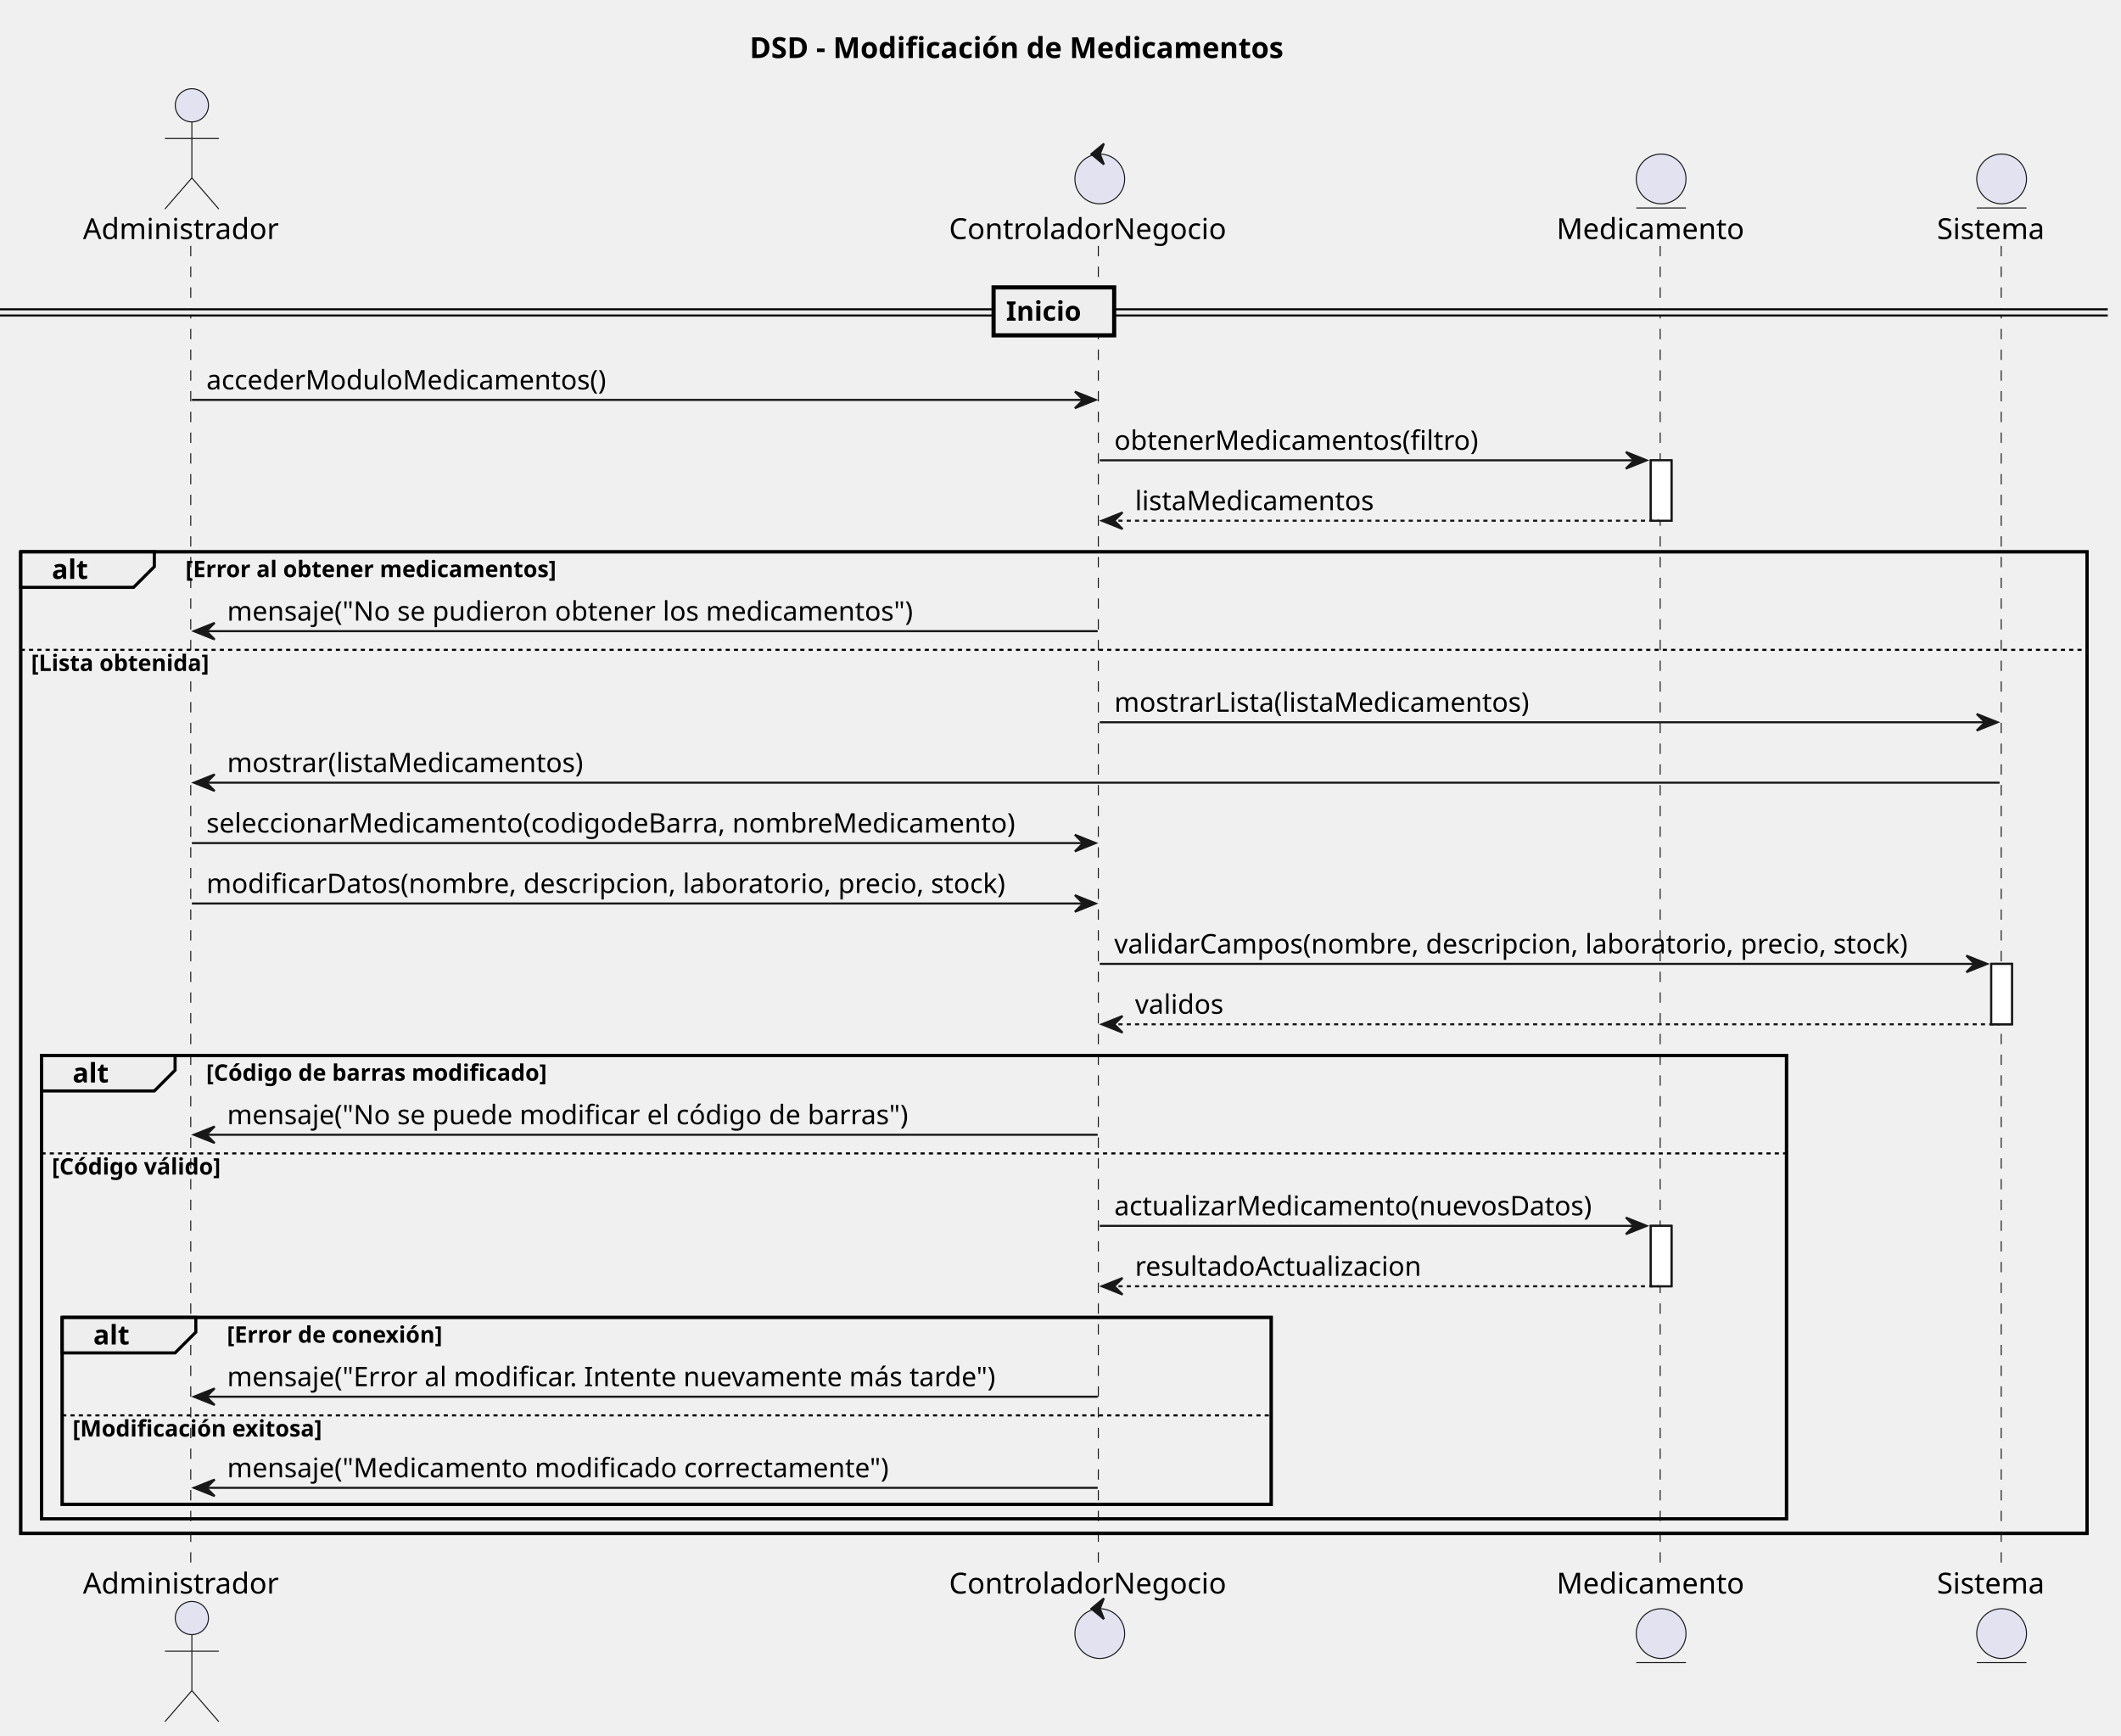
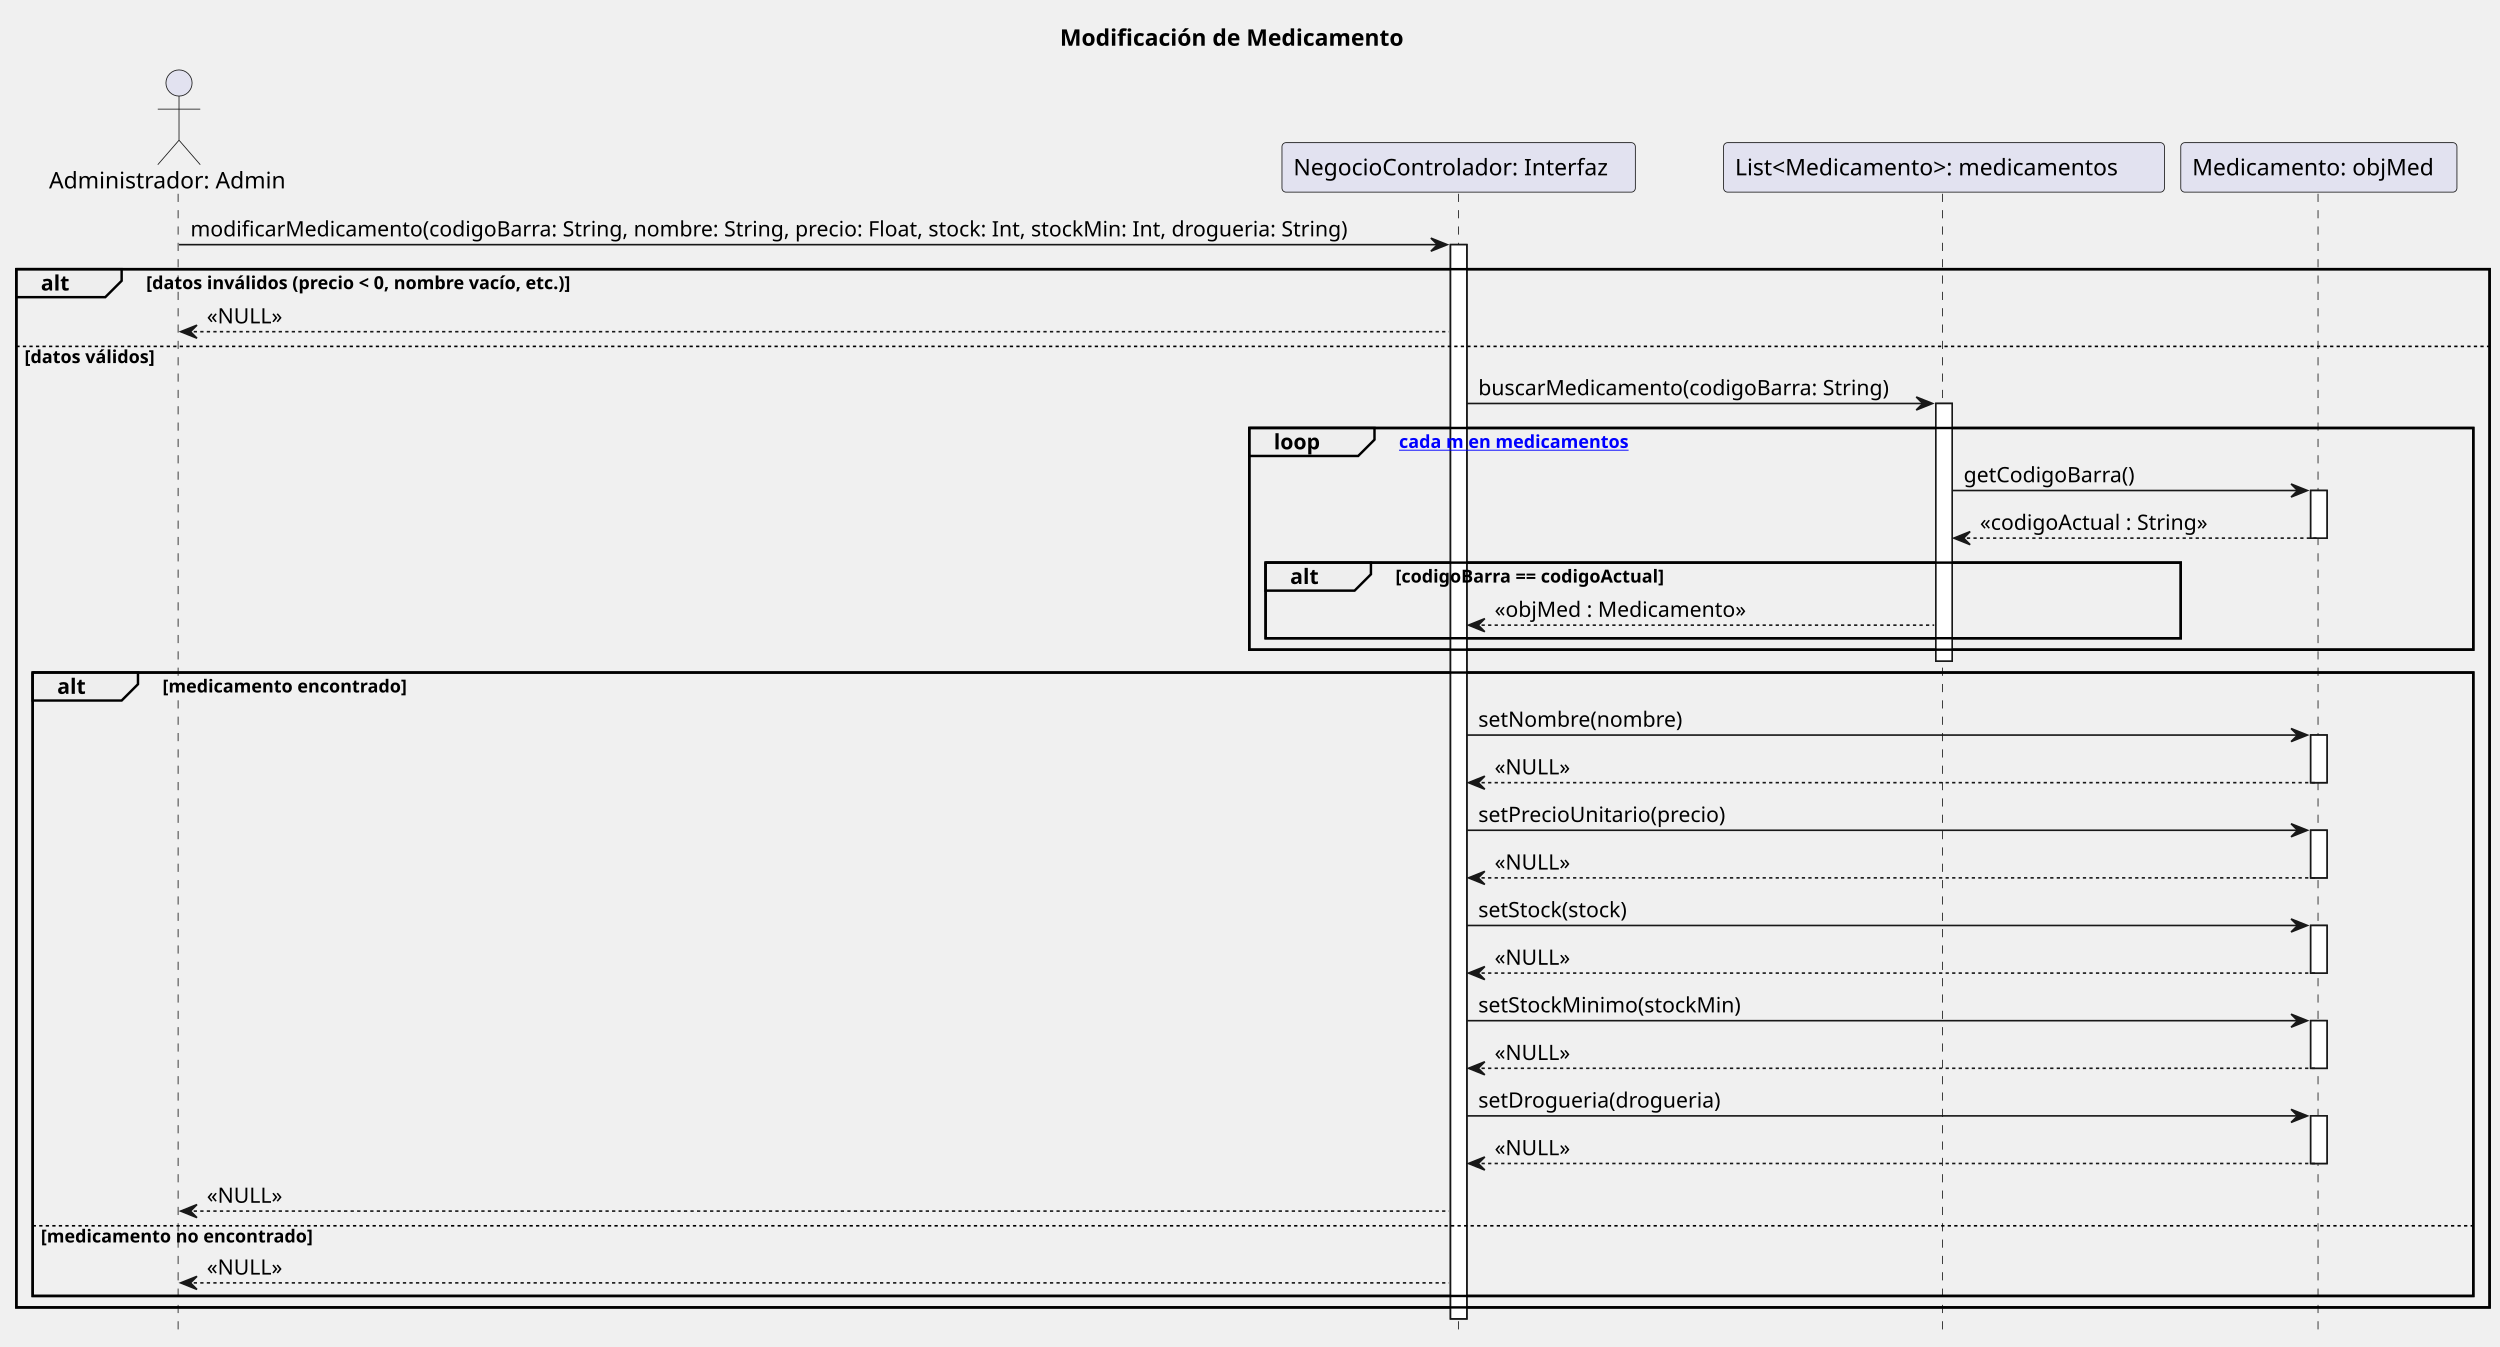
- <svg xmlns="http://www.w3.org/2000/svg" contentStyleType="text/css" data-diagram-type="SEQUENCE" height="837px" preserveAspectRatio="none" style="width:1023px;height:837px;background:#FFFFFF;" version="1.1" viewBox="0 0 1023 837" width="1023px" zoomAndPan="magnify">
+ <svg xmlns="http://www.w3.org/2000/svg" xmlns:xlink="http://www.w3.org/1999/xlink" contentStyleType="text/css" data-diagram-type="SEQUENCE" height="824px" preserveAspectRatio="none" style="width:1530px;height:824px;background:#FFFFFF;" version="1.1" viewBox="0 0 1530 824" width="1530px" zoomAndPan="magnify">
  <defs />
  <g>
-     <text fill="#000000" font-family="sans-serif" font-size="14" font-weight="bold" lengthAdjust="spacing" textLength="292.523" x="361.545" y="27.995">DSD - Modificación de Medicamentos</text>
-     <g>
-       <rect fill="#FFFFFF" height="29.133" style="stroke:#181818;stroke-width:1;" width="10" x="796.198" y="221.992" />
-     </g>
-     <g>
-       <rect fill="#FFFFFF" height="29.133" style="stroke:#181818;stroke-width:1;" width="10" x="796.198" y="591.195" />
-     </g>
-     <g>
-       <rect fill="#FFFFFF" height="29.133" style="stroke:#181818;stroke-width:1;" width="10" x="960.418" y="464.859" />
-     </g>
-     <rect fill="none" height="473.406" style="stroke:#000000;stroke-width:1.5;" width="996.613" x="10" y="266.125" />
-     <rect fill="none" height="223.539" style="stroke:#000000;stroke-width:1.5;" width="841.66" x="20" y="508.992" />
-     <rect fill="none" height="90.203" style="stroke:#000000;stroke-width:1.5;" width="583.135" x="30" y="635.328" />
-     <g>
-       <rect fill="#000000" fill-opacity="0" height="637.938" width="8" x="88.54" y="118.594" />
-       <line style="stroke:#181818;stroke-width:0.5;stroke-dasharray:5,5;" x1="92" x2="92" y1="118.594" y2="756.531" />
-     </g>
-     <g>
-       <rect fill="#000000" fill-opacity="0" height="637.938" width="8" x="526.439" y="118.594" />
-       <line style="stroke:#181818;stroke-width:0.5;stroke-dasharray:5,5;" x1="529.743" x2="529.743" y1="118.594" y2="756.531" />
-     </g>
-     <g>
-       <rect fill="#000000" fill-opacity="0" height="637.938" width="8" x="797.198" y="118.594" />
-       <line style="stroke:#181818;stroke-width:0.5;stroke-dasharray:5,5;" x1="800.736" x2="800.736" y1="118.594" y2="756.531" />
-     </g>
-     <g>
-       <rect fill="#000000" fill-opacity="0" height="637.938" width="8" x="961.418" y="118.594" />
-       <line style="stroke:#181818;stroke-width:0.5;stroke-dasharray:5,5;" x1="965.223" x2="965.223" y1="118.594" y2="756.531" />
-     </g>
-     <g class="participant participant-head" data-participant="Administrador">
-       <text fill="#000000" font-family="sans-serif" font-size="14" lengthAdjust="spacing" textLength="99.08" x="40" y="115.292">Administrador</text>
-       <ellipse cx="92.54" cy="50.797" fill="#E2E2F0" rx="8" ry="8" style="stroke:#181818;stroke-width:0.5;" />
-       <path d="M92.54,58.797 L92.54,85.797 M79.54,66.797 L105.54,66.797 M92.54,85.797 L79.54,100.797 M92.54,85.797 L105.54,100.797" fill="none" style="stroke:#181818;stroke-width:0.5;" />
-     </g>
-     <g class="participant participant-tail" data-participant="Administrador">
-       <text fill="#000000" font-family="sans-serif" font-size="14" lengthAdjust="spacing" textLength="99.08" x="40" y="768.526">Administrador</text>
-       <ellipse cx="92.54" cy="780.328" fill="#E2E2F0" rx="8" ry="8" style="stroke:#181818;stroke-width:0.5;" />
-       <path d="M92.54,788.328 L92.54,815.328 M79.54,796.328 L105.54,796.328 M92.54,815.328 L79.54,830.328 M92.54,815.328 L105.54,830.328" fill="none" style="stroke:#181818;stroke-width:0.5;" />
-     </g>
-     <g class="participant participant-head" data-participant="ControladorNegocio">
-       <text fill="#000000" font-family="sans-serif" font-size="14" lengthAdjust="spacing" textLength="139.392" x="457.743" y="115.292">ControladorNegocio</text>
-       <ellipse cx="530.439" cy="86.297" fill="#E2E2F0" rx="12" ry="12" style="stroke:#181818;stroke-width:0.5;" />
-       <polygon fill="#181818" points="526.439,74.297,532.439,69.297,530.439,74.297,532.439,79.297,526.439,74.297" style="stroke:#181818;stroke-width:1;" />
-     </g>
-     <g class="participant participant-tail" data-participant="ControladorNegocio">
-       <text fill="#000000" font-family="sans-serif" font-size="14" lengthAdjust="spacing" textLength="139.392" x="457.743" y="768.526">ControladorNegocio</text>
-       <ellipse cx="530.439" cy="787.828" fill="#E2E2F0" rx="12" ry="12" style="stroke:#181818;stroke-width:0.5;" />
-       <polygon fill="#181818" points="526.439,775.828,532.439,770.828,530.439,775.828,532.439,780.828,526.439,775.828" style="stroke:#181818;stroke-width:1;" />
-     </g>
-     <g class="participant participant-head" data-participant="Medicamento">
-       <text fill="#000000" font-family="sans-serif" font-size="14" lengthAdjust="spacing" textLength="94.924" x="750.736" y="115.292">Medicamento</text>
-       <ellipse cx="801.198" cy="86.297" fill="#E2E2F0" rx="12" ry="12" style="stroke:#181818;stroke-width:0.5;" />
-       <line style="stroke:#181818;stroke-width:0.5;" x1="789.198" x2="813.198" y1="100.297" y2="100.297" />
-     </g>
-     <g class="participant participant-tail" data-participant="Medicamento">
-       <text fill="#000000" font-family="sans-serif" font-size="14" lengthAdjust="spacing" textLength="94.924" x="750.736" y="768.526">Medicamento</text>
-       <ellipse cx="801.198" cy="787.828" fill="#E2E2F0" rx="12" ry="12" style="stroke:#181818;stroke-width:0.5;" />
-       <line style="stroke:#181818;stroke-width:0.5;" x1="789.198" x2="813.198" y1="801.828" y2="801.828" />
-     </g>
-     <g class="participant participant-head" data-participant="Sistema">
-       <text fill="#000000" font-family="sans-serif" font-size="14" lengthAdjust="spacing" textLength="56.39" x="934.223" y="115.292">Sistema</text>
-       <ellipse cx="965.418" cy="86.297" fill="#E2E2F0" rx="12" ry="12" style="stroke:#181818;stroke-width:0.5;" />
-       <line style="stroke:#181818;stroke-width:0.5;" x1="953.418" x2="977.418" y1="100.297" y2="100.297" />
-     </g>
-     <g class="participant participant-tail" data-participant="Sistema">
-       <text fill="#000000" font-family="sans-serif" font-size="14" lengthAdjust="spacing" textLength="56.39" x="934.223" y="768.526">Sistema</text>
-       <ellipse cx="965.418" cy="787.828" fill="#E2E2F0" rx="12" ry="12" style="stroke:#181818;stroke-width:0.5;" />
-       <line style="stroke:#181818;stroke-width:0.5;" x1="953.418" x2="977.418" y1="801.828" y2="801.828" />
-     </g>
-     <g>
-       <rect fill="#FFFFFF" height="29.133" style="stroke:#181818;stroke-width:1;" width="10" x="796.198" y="221.992" />
-     </g>
-     <g>
-       <rect fill="#FFFFFF" height="29.133" style="stroke:#181818;stroke-width:1;" width="10" x="796.198" y="591.195" />
-     </g>
-     <g>
-       <rect fill="#FFFFFF" height="29.133" style="stroke:#181818;stroke-width:1;" width="10" x="960.418" y="464.859" />
-     </g>
-     <rect fill="#EEEEEE" height="3" style="stroke:#EEEEEE;stroke-width:1;" width="1016.613" x="0" y="149.16" />
-     <line style="stroke:#000000;stroke-width:1;" x1="0" x2="1016.613" y1="149.16" y2="149.16" />
-     <line style="stroke:#000000;stroke-width:1;" x1="0" x2="1016.613" y1="152.16" y2="152.16" />
-     <rect fill="#EEEEEE" height="23.133" style="stroke:#000000;stroke-width:2;" width="58.167" x="479.223" y="138.594" />
-     <text fill="#000000" font-family="sans-serif" font-size="13" font-weight="bold" lengthAdjust="spacing" textLength="39.641" x="485.223" y="154.661">Inicio</text>
-     <g class="message" data-participant-1="Administrador" data-participant-2="ControladorNegocio">
-       <polygon fill="#181818" points="518.439,188.859,528.439,192.859,518.439,196.859,522.439,192.859" style="stroke:#181818;stroke-width:1;" />
-       <line style="stroke:#181818;stroke-width:1;" x1="92.54" x2="524.439" y1="192.859" y2="192.859" />
-       <text fill="#000000" font-family="sans-serif" font-size="13" lengthAdjust="spacing" textLength="204.141" x="99.54" y="187.793">accederModuloMedicamentos()</text>
-     </g>
-     <g class="message" data-participant-1="ControladorNegocio" data-participant-2="Medicamento">
-       <polygon fill="#181818" points="784.198,217.992,794.198,221.992,784.198,225.992,788.198,221.992" style="stroke:#181818;stroke-width:1;" />
-       <line style="stroke:#181818;stroke-width:1;" x1="530.439" x2="790.198" y1="221.992" y2="221.992" />
-       <text fill="#000000" font-family="sans-serif" font-size="13" lengthAdjust="spacing" textLength="186.139" x="537.439" y="216.926">obtenerMedicamentos(filtro)</text>
-     </g>
-     <g class="message" data-participant-1="Medicamento" data-participant-2="ControladorNegocio">
-       <polygon fill="#181818" points="541.439,247.125,531.439,251.125,541.439,255.125,537.439,251.125" style="stroke:#181818;stroke-width:1;" />
-       <line style="stroke:#181818;stroke-width:1;stroke-dasharray:2,2;" x1="535.439" x2="800.198" y1="251.125" y2="251.125" />
-       <text fill="#000000" font-family="sans-serif" font-size="13" lengthAdjust="spacing" textLength="121.977" x="547.439" y="246.059">listaMedicamentos</text>
-     </g>
-     <path d="M10,266.125 L74.443,266.125 L74.443,273.258 L64.443,283.258 L10,283.258 L10,266.125" fill="#EEEEEE" style="stroke:#000000;stroke-width:1.5;" />
-     <rect fill="none" height="473.406" style="stroke:#000000;stroke-width:1.5;" width="996.613" x="10" y="266.125" />
-     <text fill="#000000" font-family="sans-serif" font-size="13" font-weight="bold" lengthAdjust="spacing" textLength="19.443" x="25" y="279.192">alt</text>
-     <text fill="#000000" font-family="sans-serif" font-size="11" font-weight="bold" lengthAdjust="spacing" textLength="203.575" x="89.443" y="278.335">[Error al obtener medicamentos]</text>
-     <g class="message" data-participant-1="ControladorNegocio" data-participant-2="Administrador">
-       <polygon fill="#181818" points="103.54,300.391,93.54,304.391,103.54,308.391,99.54,304.391" style="stroke:#181818;stroke-width:1;" />
-       <line style="stroke:#181818;stroke-width:1;" x1="97.54" x2="529.439" y1="304.391" y2="304.391" />
-       <text fill="#000000" font-family="sans-serif" font-size="13" lengthAdjust="spacing" textLength="353.939" x="109.54" y="299.325">mensaje("No se pudieron obtener los medicamentos")</text>
-     </g>
-     <line style="stroke:#000000;stroke-width:1;stroke-dasharray:2,2;" x1="10" x2="1006.613" y1="313.391" y2="313.391" />
-     <text fill="#000000" font-family="sans-serif" font-size="11" font-weight="bold" lengthAdjust="spacing" textLength="98.941" x="15" y="323.601">[Lista obtenida]</text>
-     <g class="message" data-participant-1="ControladorNegocio" data-participant-2="Sistema">
-       <polygon fill="#181818" points="953.418,344.328,963.418,348.328,953.418,352.328,957.418,348.328" style="stroke:#181818;stroke-width:1;" />
-       <line style="stroke:#181818;stroke-width:1;" x1="530.439" x2="959.418" y1="348.328" y2="348.328" />
-       <text fill="#000000" font-family="sans-serif" font-size="13" lengthAdjust="spacing" textLength="213.954" x="537.439" y="343.262">mostrarLista(listaMedicamentos)</text>
-     </g>
-     <g class="message" data-participant-1="Sistema" data-participant-2="Administrador">
-       <polygon fill="#181818" points="103.54,373.461,93.54,377.461,103.54,381.461,99.54,377.461" style="stroke:#181818;stroke-width:1;" />
-       <line style="stroke:#181818;stroke-width:1;" x1="97.54" x2="964.418" y1="377.461" y2="377.461" />
-       <text fill="#000000" font-family="sans-serif" font-size="13" lengthAdjust="spacing" textLength="183.263" x="109.54" y="372.395">mostrar(listaMedicamentos)</text>
-     </g>
-     <g class="message" data-participant-1="Administrador" data-participant-2="ControladorNegocio">
-       <polygon fill="#181818" points="518.439,402.594,528.439,406.594,518.439,410.594,522.439,406.594" style="stroke:#181818;stroke-width:1;" />
-       <line style="stroke:#181818;stroke-width:1;" x1="92.54" x2="524.439" y1="406.594" y2="406.594" />
-       <text fill="#000000" font-family="sans-serif" font-size="13" lengthAdjust="spacing" textLength="413.899" x="99.54" y="401.528">seleccionarMedicamento(codigodeBarra, nombreMedicamento)</text>
-     </g>
-     <g class="message" data-participant-1="Administrador" data-participant-2="ControladorNegocio">
-       <polygon fill="#181818" points="518.439,431.727,528.439,435.727,518.439,439.727,522.439,435.727" style="stroke:#181818;stroke-width:1;" />
-       <line style="stroke:#181818;stroke-width:1;" x1="92.54" x2="524.439" y1="435.727" y2="435.727" />
-       <text fill="#000000" font-family="sans-serif" font-size="13" lengthAdjust="spacing" textLength="412.775" x="99.54" y="430.661">modificarDatos(nombre, descripcion, laboratorio, precio, stock)</text>
-     </g>
-     <g class="message" data-participant-1="ControladorNegocio" data-participant-2="Sistema">
-       <polygon fill="#181818" points="948.418,460.859,958.418,464.859,948.418,468.859,952.418,464.859" style="stroke:#181818;stroke-width:1;" />
-       <line style="stroke:#181818;stroke-width:1;" x1="530.439" x2="954.418" y1="464.859" y2="464.859" />
-       <text fill="#000000" font-family="sans-serif" font-size="13" lengthAdjust="spacing" textLength="410.979" x="537.439" y="459.793">validarCampos(nombre, descripcion, laboratorio, precio, stock)</text>
-     </g>
-     <g class="message" data-participant-1="Sistema" data-participant-2="ControladorNegocio">
-       <polygon fill="#181818" points="541.439,489.992,531.439,493.992,541.439,497.992,537.439,493.992" style="stroke:#181818;stroke-width:1;" />
-       <line style="stroke:#181818;stroke-width:1;stroke-dasharray:2,2;" x1="535.439" x2="964.418" y1="493.992" y2="493.992" />
-       <text fill="#000000" font-family="sans-serif" font-size="13" lengthAdjust="spacing" textLength="45.862" x="547.439" y="488.926">validos</text>
-     </g>
-     <path d="M20,508.992 L84.443,508.992 L84.443,516.125 L74.443,526.125 L20,526.125 L20,508.992" fill="#EEEEEE" style="stroke:#000000;stroke-width:1.5;" />
-     <rect fill="none" height="223.539" style="stroke:#000000;stroke-width:1.5;" width="841.66" x="20" y="508.992" />
-     <text fill="#000000" font-family="sans-serif" font-size="13" font-weight="bold" lengthAdjust="spacing" textLength="19.443" x="35" y="522.059">alt</text>
-     <text fill="#000000" font-family="sans-serif" font-size="11" font-weight="bold" lengthAdjust="spacing" textLength="188.294" x="99.443" y="521.203">[Código de barras modificado]</text>
-     <g class="message" data-participant-1="ControladorNegocio" data-participant-2="Administrador">
-       <polygon fill="#181818" points="103.54,543.258,93.54,547.258,103.54,551.258,99.54,547.258" style="stroke:#181818;stroke-width:1;" />
-       <line style="stroke:#181818;stroke-width:1;" x1="97.54" x2="529.439" y1="547.258" y2="547.258" />
-       <text fill="#000000" font-family="sans-serif" font-size="13" lengthAdjust="spacing" textLength="353.272" x="109.54" y="542.192">mensaje("No se puede modificar el código de barras")</text>
-     </g>
-     <line style="stroke:#000000;stroke-width:1;stroke-dasharray:2,2;" x1="20" x2="861.66" y1="556.258" y2="556.258" />
-     <text fill="#000000" font-family="sans-serif" font-size="11" font-weight="bold" lengthAdjust="spacing" textLength="94.155" x="25" y="566.468">[Código válido]</text>
-     <g class="message" data-participant-1="ControladorNegocio" data-participant-2="Medicamento">
-       <polygon fill="#181818" points="784.198,587.195,794.198,591.195,784.198,595.195,788.198,591.195" style="stroke:#181818;stroke-width:1;" />
-       <line style="stroke:#181818;stroke-width:1;" x1="530.439" x2="790.198" y1="591.195" y2="591.195" />
-       <text fill="#000000" font-family="sans-serif" font-size="13" lengthAdjust="spacing" textLength="246.759" x="537.439" y="586.129">actualizarMedicamento(nuevosDatos)</text>
-     </g>
-     <g class="message" data-participant-1="Medicamento" data-participant-2="ControladorNegocio">
-       <polygon fill="#181818" points="541.439,616.328,531.439,620.328,541.439,624.328,537.439,620.328" style="stroke:#181818;stroke-width:1;" />
-       <line style="stroke:#181818;stroke-width:1;stroke-dasharray:2,2;" x1="535.439" x2="800.198" y1="620.328" y2="620.328" />
-       <text fill="#000000" font-family="sans-serif" font-size="13" lengthAdjust="spacing" textLength="147.545" x="547.439" y="615.262">resultadoActualizacion</text>
-     </g>
-     <path d="M30,635.328 L94.443,635.328 L94.443,642.461 L84.443,652.461 L30,652.461 L30,635.328" fill="#EEEEEE" style="stroke:#000000;stroke-width:1.5;" />
-     <rect fill="none" height="90.203" style="stroke:#000000;stroke-width:1.5;" width="583.135" x="30" y="635.328" />
-     <text fill="#000000" font-family="sans-serif" font-size="13" font-weight="bold" lengthAdjust="spacing" textLength="19.443" x="45" y="648.395">alt</text>
-     <text fill="#000000" font-family="sans-serif" font-size="11" font-weight="bold" lengthAdjust="spacing" textLength="120.017" x="109.443" y="647.539">[Error de conexión]</text>
-     <g class="message" data-participant-1="ControladorNegocio" data-participant-2="Administrador">
-       <polygon fill="#181818" points="103.54,669.594,93.54,673.594,103.54,677.594,99.54,673.594" style="stroke:#181818;stroke-width:1;" />
-       <line style="stroke:#181818;stroke-width:1;" x1="97.54" x2="529.439" y1="673.594" y2="673.594" />
-       <text fill="#000000" font-family="sans-serif" font-size="13" lengthAdjust="spacing" textLength="401.883" x="109.54" y="668.528">mensaje("Error al modificar. Intente nuevamente más tarde")</text>
-     </g>
-     <line style="stroke:#000000;stroke-width:1;stroke-dasharray:2,2;" x1="30" x2="613.135" y1="682.594" y2="682.594" />
-     <text fill="#000000" font-family="sans-serif" font-size="11" font-weight="bold" lengthAdjust="spacing" textLength="137.323" x="35" y="692.804">[Modificación exitosa]</text>
-     <g class="message" data-participant-1="ControladorNegocio" data-participant-2="Administrador">
-       <polygon fill="#181818" points="103.54,713.531,93.54,717.531,103.54,721.531,99.54,717.531" style="stroke:#181818;stroke-width:1;" />
-       <line style="stroke:#181818;stroke-width:1;" x1="97.54" x2="529.439" y1="717.531" y2="717.531" />
-       <text fill="#000000" font-family="sans-serif" font-size="13" lengthAdjust="spacing" textLength="341.745" x="109.54" y="712.465">mensaje("Medicamento modificado correctamente")</text>
+     <text fill="#000000" font-family="sans-serif" font-size="14" font-weight="bold" lengthAdjust="spacing" textLength="235.307" x="648.669" y="27.995">Modificación de Medicamento</text>
+     <g>
+       <rect fill="#FFFFFF" height="657.398" style="stroke:#181818;stroke-width:1;" width="10" x="887.704" y="149.727" />
+     </g>
+     <g>
+       <rect fill="#FFFFFF" height="157.664" style="stroke:#181818;stroke-width:1;" width="10" x="1184.733" y="246.93" />
+     </g>
+     <g>
+       <rect fill="#FFFFFF" height="29.133" style="stroke:#181818;stroke-width:1;" width="10" x="1414.14" y="300.195" />
+     </g>
+     <g>
+       <rect fill="#FFFFFF" height="29.133" style="stroke:#181818;stroke-width:1;" width="10" x="1414.14" y="449.859" />
+     </g>
+     <g>
+       <rect fill="#FFFFFF" height="29.133" style="stroke:#181818;stroke-width:1;" width="10" x="1414.14" y="508.125" />
+     </g>
+     <g>
+       <rect fill="#FFFFFF" height="29.133" style="stroke:#181818;stroke-width:1;" width="10" x="1414.14" y="566.391" />
+     </g>
+     <g>
+       <rect fill="#FFFFFF" height="29.133" style="stroke:#181818;stroke-width:1;" width="10" x="1414.14" y="624.656" />
+     </g>
+     <g>
+       <rect fill="#FFFFFF" height="29.133" style="stroke:#181818;stroke-width:1;" width="10" x="1414.14" y="682.922" />
+     </g>
+     <rect fill="none" height="635.398" style="stroke:#000000;stroke-width:1.5;" width="1513.646" x="10" y="164.727" />
+     <rect fill="none" height="135.664" style="stroke:#000000;stroke-width:1.5;" width="749.08" x="764.566" y="261.93" />
+     <rect fill="none" height="46.266" style="stroke:#000000;stroke-width:1.5;" width="560.068" x="774.566" y="344.328" />
+     <rect fill="none" height="381.531" style="stroke:#000000;stroke-width:1.5;" width="1493.646" x="20" y="411.594" />
+     <g>
+       <rect fill="#000000" fill-opacity="0" height="698.531" width="8" x="105.556" y="118.594" />
+       <line style="stroke:#181818;stroke-width:0.5;stroke-dasharray:5,5;" x1="109" x2="109" y1="118.594" y2="817.125" />
+     </g>
+     <g>
+       <rect fill="#000000" fill-opacity="0" height="698.531" width="8" x="888.704" y="118.594" />
+       <line style="stroke:#181818;stroke-width:0.5;stroke-dasharray:5,5;" x1="892.566" x2="892.566" y1="118.594" y2="817.125" />
+     </g>
+     <g>
+       <rect fill="#000000" fill-opacity="0" height="698.531" width="8" x="1185.733" y="118.594" />
+       <line style="stroke:#181818;stroke-width:0.5;stroke-dasharray:5,5;" x1="1188.833" x2="1188.833" y1="118.594" y2="817.125" />
+     </g>
+     <g>
+       <rect fill="#000000" fill-opacity="0" height="698.531" width="8" x="1415.14" y="118.594" />
+       <line style="stroke:#181818;stroke-width:0.5;stroke-dasharray:5,5;" x1="1418.634" x2="1418.634" y1="118.594" y2="817.125" />
+     </g>
+     <g class="participant participant-head" data-participant="admin">
+       <text fill="#000000" font-family="sans-serif" font-size="14" lengthAdjust="spacing" textLength="153.111" x="30" y="115.292">Administrador: Admin</text>
+       <ellipse cx="109.556" cy="50.797" fill="#E2E2F0" rx="8" ry="8" style="stroke:#181818;stroke-width:0.5;" />
+       <path d="M109.556,58.797 L109.556,85.797 M96.556,66.797 L122.556,66.797 M109.556,85.797 L96.556,100.797 M109.556,85.797 L122.556,100.797" fill="none" style="stroke:#181818;stroke-width:0.5;" />
+     </g>
+     <g class="participant participant-head" data-participant="NegCtrl">
+       <rect fill="#E2E2F0" height="30.297" rx="2.5" ry="2.5" style="stroke:#181818;stroke-width:0.5;" width="216.275" x="784.566" y="87.297" />
+       <text fill="#000000" font-family="sans-serif" font-size="14" lengthAdjust="spacing" textLength="202.275" x="791.566" y="107.292">NegocioControlador: Interfaz</text>
+     </g>
+     <g class="participant participant-head" data-participant="listaMeds">
+       <rect fill="#E2E2F0" height="30.297" rx="2.5" ry="2.5" style="stroke:#181818;stroke-width:0.5;" width="269.801" x="1054.833" y="87.297" />
+       <text fill="#000000" font-family="sans-serif" font-size="14" lengthAdjust="spacing" textLength="255.801" x="1061.833" y="107.292">List&lt;Medicamento&gt;: medicamentos</text>
+     </g>
+     <g class="participant participant-head" data-participant="med">
+       <rect fill="#E2E2F0" height="30.297" rx="2.5" ry="2.5" style="stroke:#181818;stroke-width:0.5;" width="169.012" x="1334.634" y="87.297" />
+       <text fill="#000000" font-family="sans-serif" font-size="14" lengthAdjust="spacing" textLength="155.012" x="1341.634" y="107.292">Medicamento: objMed</text>
+     </g>
+     <g>
+       <rect fill="#FFFFFF" height="657.398" style="stroke:#181818;stroke-width:1;" width="10" x="887.704" y="149.727" />
+     </g>
+     <g>
+       <rect fill="#FFFFFF" height="157.664" style="stroke:#181818;stroke-width:1;" width="10" x="1184.733" y="246.93" />
+     </g>
+     <g>
+       <rect fill="#FFFFFF" height="29.133" style="stroke:#181818;stroke-width:1;" width="10" x="1414.14" y="300.195" />
+     </g>
+     <g>
+       <rect fill="#FFFFFF" height="29.133" style="stroke:#181818;stroke-width:1;" width="10" x="1414.14" y="449.859" />
+     </g>
+     <g>
+       <rect fill="#FFFFFF" height="29.133" style="stroke:#181818;stroke-width:1;" width="10" x="1414.14" y="508.125" />
+     </g>
+     <g>
+       <rect fill="#FFFFFF" height="29.133" style="stroke:#181818;stroke-width:1;" width="10" x="1414.14" y="566.391" />
+     </g>
+     <g>
+       <rect fill="#FFFFFF" height="29.133" style="stroke:#181818;stroke-width:1;" width="10" x="1414.14" y="624.656" />
+     </g>
+     <g>
+       <rect fill="#FFFFFF" height="29.133" style="stroke:#181818;stroke-width:1;" width="10" x="1414.14" y="682.922" />
+     </g>
+     <g class="message" data-participant-1="admin" data-participant-2="NegCtrl">
+       <polygon fill="#181818" points="875.704,145.727,885.704,149.727,875.704,153.727,879.704,149.727" style="stroke:#181818;stroke-width:1;" />
+       <line style="stroke:#181818;stroke-width:1;" x1="109.556" x2="881.704" y1="149.727" y2="149.727" />
+       <text fill="#000000" font-family="sans-serif" font-size="13" lengthAdjust="spacing" textLength="759.148" x="116.556" y="144.661">modificarMedicamento(codigoBarra: String, nombre: String, precio: Float, stock: Int, stockMin: Int, drogueria: String)</text>
+     </g>
+     <path d="M10,164.727 L74.443,164.727 L74.443,171.859 L64.443,181.859 L10,181.859 L10,164.727" fill="#EEEEEE" style="stroke:#000000;stroke-width:1.5;" />
+     <rect fill="none" height="635.398" style="stroke:#000000;stroke-width:1.5;" width="1513.646" x="10" y="164.727" />
+     <text fill="#000000" font-family="sans-serif" font-size="13" font-weight="bold" lengthAdjust="spacing" textLength="19.443" x="25" y="177.793">alt</text>
+     <text fill="#000000" font-family="sans-serif" font-size="11" font-weight="bold" lengthAdjust="spacing" textLength="304.595" x="89.443" y="176.937">[datos inválidos (precio &lt; 0, nombre vacío, etc.)]</text>
+     <g class="message" data-participant-1="NegCtrl" data-participant-2="admin">
+       <polygon fill="#181818" points="120.556,198.992,110.556,202.992,120.556,206.992,116.556,202.992" style="stroke:#181818;stroke-width:1;" />
+       <line style="stroke:#181818;stroke-width:1;stroke-dasharray:2,2;" x1="114.556" x2="886.704" y1="202.992" y2="202.992" />
+       <text fill="#000000" font-family="sans-serif" font-size="13" lengthAdjust="spacing" textLength="49.632" x="126.556" y="197.926">«NULL»</text>
+     </g>
+     <line style="stroke:#000000;stroke-width:1;stroke-dasharray:2,2;" x1="10" x2="1523.646" y1="211.992" y2="211.992" />
+     <text fill="#000000" font-family="sans-serif" font-size="11" font-weight="bold" lengthAdjust="spacing" textLength="92.657" x="15" y="222.203">[datos válidos]</text>
+     <g class="message" data-participant-1="NegCtrl" data-participant-2="listaMeds">
+       <polygon fill="#181818" points="1172.733,242.93,1182.733,246.93,1172.733,250.93,1176.733,246.93" style="stroke:#181818;stroke-width:1;" />
+       <line style="stroke:#181818;stroke-width:1;" x1="897.704" x2="1178.733" y1="246.93" y2="246.93" />
+       <text fill="#000000" font-family="sans-serif" font-size="13" lengthAdjust="spacing" textLength="268.03" x="904.704" y="241.864">buscarMedicamento(codigoBarra: String)</text>
+     </g>
+     <path d="M764.566,261.93 L841.19,261.93 L841.19,269.062 L831.19,279.062 L764.566,279.062 L764.566,261.93" fill="#EEEEEE" style="stroke:#000000;stroke-width:1.5;" />
+     <rect fill="none" height="135.664" style="stroke:#000000;stroke-width:1.5;" width="749.08" x="764.566" y="261.93" />
+     <text fill="#000000" font-family="sans-serif" font-size="13" font-weight="bold" lengthAdjust="spacing" textLength="31.624" x="779.566" y="274.997">loop</text>
+     <a href="para" target="_top" title="para" xlink:actuate="onRequest" xlink:href="para" xlink:show="new" xlink:title="para" xlink:type="simple">
+       <text fill="#0000FF" font-family="sans-serif" font-size="11" font-weight="bold" lengthAdjust="spacing" text-decoration="underline" textLength="158.109" x="856.19" y="274.14">cada m en medicamentos</text>
+     </a>
+     <g class="message" data-participant-1="listaMeds" data-participant-2="med">
+       <polygon fill="#181818" points="1402.14,296.195,1412.14,300.195,1402.14,304.195,1406.14,300.195" style="stroke:#181818;stroke-width:1;" />
+       <line style="stroke:#181818;stroke-width:1;" x1="1194.733" x2="1408.14" y1="300.195" y2="300.195" />
+       <text fill="#000000" font-family="sans-serif" font-size="13" lengthAdjust="spacing" textLength="112.131" x="1201.733" y="295.129">getCodigoBarra()</text>
+     </g>
+     <g class="message" data-participant-1="med" data-participant-2="listaMeds">
+       <polygon fill="#181818" points="1205.733,325.328,1195.733,329.328,1205.733,333.328,1201.733,329.328" style="stroke:#181818;stroke-width:1;" />
+       <line style="stroke:#181818;stroke-width:1;stroke-dasharray:2,2;" x1="1199.733" x2="1418.14" y1="329.328" y2="329.328" />
+       <text fill="#000000" font-family="sans-serif" font-size="13" lengthAdjust="spacing" textLength="151.474" x="1211.733" y="324.262">«codigoActual : String»</text>
+     </g>
+     <path d="M774.566,344.328 L839.009,344.328 L839.009,351.461 L829.009,361.461 L774.566,361.461 L774.566,344.328" fill="#EEEEEE" style="stroke:#000000;stroke-width:1.5;" />
+     <rect fill="none" height="46.266" style="stroke:#000000;stroke-width:1.5;" width="560.068" x="774.566" y="344.328" />
+     <text fill="#000000" font-family="sans-serif" font-size="13" font-weight="bold" lengthAdjust="spacing" textLength="19.443" x="789.566" y="357.395">alt</text>
+     <text fill="#000000" font-family="sans-serif" font-size="11" font-weight="bold" lengthAdjust="spacing" textLength="191.85" x="854.009" y="356.539">[codigoBarra == codigoActual]</text>
+     <g class="message" data-participant-1="listaMeds" data-participant-2="NegCtrl">
+       <polygon fill="#181818" points="908.704,378.594,898.704,382.594,908.704,386.594,904.704,382.594" style="stroke:#181818;stroke-width:1;" />
+       <line style="stroke:#181818;stroke-width:1;stroke-dasharray:2,2;" x1="902.704" x2="1183.733" y1="382.594" y2="382.594" />
+       <text fill="#000000" font-family="sans-serif" font-size="13" lengthAdjust="spacing" textLength="163.979" x="914.704" y="377.528">«objMed : Medicamento»</text>
+     </g>
+     <path d="M20,411.594 L84.443,411.594 L84.443,418.727 L74.443,428.727 L20,428.727 L20,411.594" fill="#EEEEEE" style="stroke:#000000;stroke-width:1.5;" />
+     <rect fill="none" height="381.531" style="stroke:#000000;stroke-width:1.5;" width="1493.646" x="20" y="411.594" />
+     <text fill="#000000" font-family="sans-serif" font-size="13" font-weight="bold" lengthAdjust="spacing" textLength="19.443" x="35" y="424.661">alt</text>
+     <text fill="#000000" font-family="sans-serif" font-size="11" font-weight="bold" lengthAdjust="spacing" textLength="168.701" x="99.443" y="423.804">[medicamento encontrado]</text>
+     <g class="message" data-participant-1="NegCtrl" data-participant-2="med">
+       <polygon fill="#181818" points="1402.14,445.859,1412.14,449.859,1402.14,453.859,1406.14,449.859" style="stroke:#181818;stroke-width:1;" />
+       <line style="stroke:#181818;stroke-width:1;" x1="897.704" x2="1408.14" y1="449.859" y2="449.859" />
+       <text fill="#000000" font-family="sans-serif" font-size="13" lengthAdjust="spacing" textLength="132.399" x="904.704" y="444.793">setNombre(nombre)</text>
+     </g>
+     <g class="message" data-participant-1="med" data-participant-2="NegCtrl">
+       <polygon fill="#181818" points="908.704,474.992,898.704,478.992,908.704,482.992,904.704,478.992" style="stroke:#181818;stroke-width:1;" />
+       <line style="stroke:#181818;stroke-width:1;stroke-dasharray:2,2;" x1="902.704" x2="1418.14" y1="478.992" y2="478.992" />
+       <text fill="#000000" font-family="sans-serif" font-size="13" lengthAdjust="spacing" textLength="49.632" x="914.704" y="473.926">«NULL»</text>
+     </g>
+     <g class="message" data-participant-1="NegCtrl" data-participant-2="med">
+       <polygon fill="#181818" points="1402.14,504.125,1412.14,508.125,1402.14,512.125,1406.14,508.125" style="stroke:#181818;stroke-width:1;" />
+       <line style="stroke:#181818;stroke-width:1;" x1="897.704" x2="1408.14" y1="508.125" y2="508.125" />
+       <text fill="#000000" font-family="sans-serif" font-size="13" lengthAdjust="spacing" textLength="161.554" x="904.704" y="503.059">setPrecioUnitario(precio)</text>
+     </g>
+     <g class="message" data-participant-1="med" data-participant-2="NegCtrl">
+       <polygon fill="#181818" points="908.704,533.258,898.704,537.258,908.704,541.258,904.704,537.258" style="stroke:#181818;stroke-width:1;" />
+       <line style="stroke:#181818;stroke-width:1;stroke-dasharray:2,2;" x1="902.704" x2="1418.14" y1="537.258" y2="537.258" />
+       <text fill="#000000" font-family="sans-serif" font-size="13" lengthAdjust="spacing" textLength="49.632" x="914.704" y="532.192">«NULL»</text>
+     </g>
+     <g class="message" data-participant-1="NegCtrl" data-participant-2="med">
+       <polygon fill="#181818" points="1402.14,562.391,1412.14,566.391,1402.14,570.391,1406.14,566.391" style="stroke:#181818;stroke-width:1;" />
+       <line style="stroke:#181818;stroke-width:1;" x1="897.704" x2="1408.14" y1="566.391" y2="566.391" />
+       <text fill="#000000" font-family="sans-serif" font-size="13" lengthAdjust="spacing" textLength="100.49" x="904.704" y="561.325">setStock(stock)</text>
+     </g>
+     <g class="message" data-participant-1="med" data-participant-2="NegCtrl">
+       <polygon fill="#181818" points="908.704,591.523,898.704,595.523,908.704,599.523,904.704,595.523" style="stroke:#181818;stroke-width:1;" />
+       <line style="stroke:#181818;stroke-width:1;stroke-dasharray:2,2;" x1="902.704" x2="1418.14" y1="595.523" y2="595.523" />
+       <text fill="#000000" font-family="sans-serif" font-size="13" lengthAdjust="spacing" textLength="49.632" x="914.704" y="590.457">«NULL»</text>
+     </g>
+     <g class="message" data-participant-1="NegCtrl" data-participant-2="med">
+       <polygon fill="#181818" points="1402.14,620.656,1412.14,624.656,1402.14,628.656,1406.14,624.656" style="stroke:#181818;stroke-width:1;" />
+       <line style="stroke:#181818;stroke-width:1;" x1="897.704" x2="1408.14" y1="624.656" y2="624.656" />
+       <text fill="#000000" font-family="sans-serif" font-size="13" lengthAdjust="spacing" textLength="170.853" x="904.704" y="619.59">setStockMinimo(stockMin)</text>
+     </g>
+     <g class="message" data-participant-1="med" data-participant-2="NegCtrl">
+       <polygon fill="#181818" points="908.704,649.789,898.704,653.789,908.704,657.789,904.704,653.789" style="stroke:#181818;stroke-width:1;" />
+       <line style="stroke:#181818;stroke-width:1;stroke-dasharray:2,2;" x1="902.704" x2="1418.14" y1="653.789" y2="653.789" />
+       <text fill="#000000" font-family="sans-serif" font-size="13" lengthAdjust="spacing" textLength="49.632" x="914.704" y="648.723">«NULL»</text>
+     </g>
+     <g class="message" data-participant-1="NegCtrl" data-participant-2="med">
+       <polygon fill="#181818" points="1402.14,678.922,1412.14,682.922,1402.14,686.922,1406.14,682.922" style="stroke:#181818;stroke-width:1;" />
+       <line style="stroke:#181818;stroke-width:1;" x1="897.704" x2="1408.14" y1="682.922" y2="682.922" />
+       <text fill="#000000" font-family="sans-serif" font-size="13" lengthAdjust="spacing" textLength="157.695" x="904.704" y="677.856">setDrogueria(drogueria)</text>
+     </g>
+     <g class="message" data-participant-1="med" data-participant-2="NegCtrl">
+       <polygon fill="#181818" points="908.704,708.055,898.704,712.055,908.704,716.055,904.704,712.055" style="stroke:#181818;stroke-width:1;" />
+       <line style="stroke:#181818;stroke-width:1;stroke-dasharray:2,2;" x1="902.704" x2="1418.14" y1="712.055" y2="712.055" />
+       <text fill="#000000" font-family="sans-serif" font-size="13" lengthAdjust="spacing" textLength="49.632" x="914.704" y="706.989">«NULL»</text>
+     </g>
+     <g class="message" data-participant-1="NegCtrl" data-participant-2="admin">
+       <polygon fill="#181818" points="120.556,737.188,110.556,741.188,120.556,745.188,116.556,741.188" style="stroke:#181818;stroke-width:1;" />
+       <line style="stroke:#181818;stroke-width:1;stroke-dasharray:2,2;" x1="114.556" x2="886.704" y1="741.188" y2="741.188" />
+       <text fill="#000000" font-family="sans-serif" font-size="13" lengthAdjust="spacing" textLength="49.632" x="126.556" y="736.122">«NULL»</text>
+     </g>
+     <line style="stroke:#000000;stroke-width:1;stroke-dasharray:2,2;" x1="20" x2="1513.646" y1="750.188" y2="750.188" />
+     <text fill="#000000" font-family="sans-serif" font-size="11" font-weight="bold" lengthAdjust="spacing" textLength="187.918" x="25" y="760.398">[medicamento no encontrado]</text>
+     <g class="message" data-participant-1="NegCtrl" data-participant-2="admin">
+       <polygon fill="#181818" points="120.556,781.125,110.556,785.125,120.556,789.125,116.556,785.125" style="stroke:#181818;stroke-width:1;" />
+       <line style="stroke:#181818;stroke-width:1;stroke-dasharray:2,2;" x1="114.556" x2="886.704" y1="785.125" y2="785.125" />
+       <text fill="#000000" font-family="sans-serif" font-size="13" lengthAdjust="spacing" textLength="49.632" x="126.556" y="780.059">«NULL»</text>
    </g>
  </g>
</svg>
